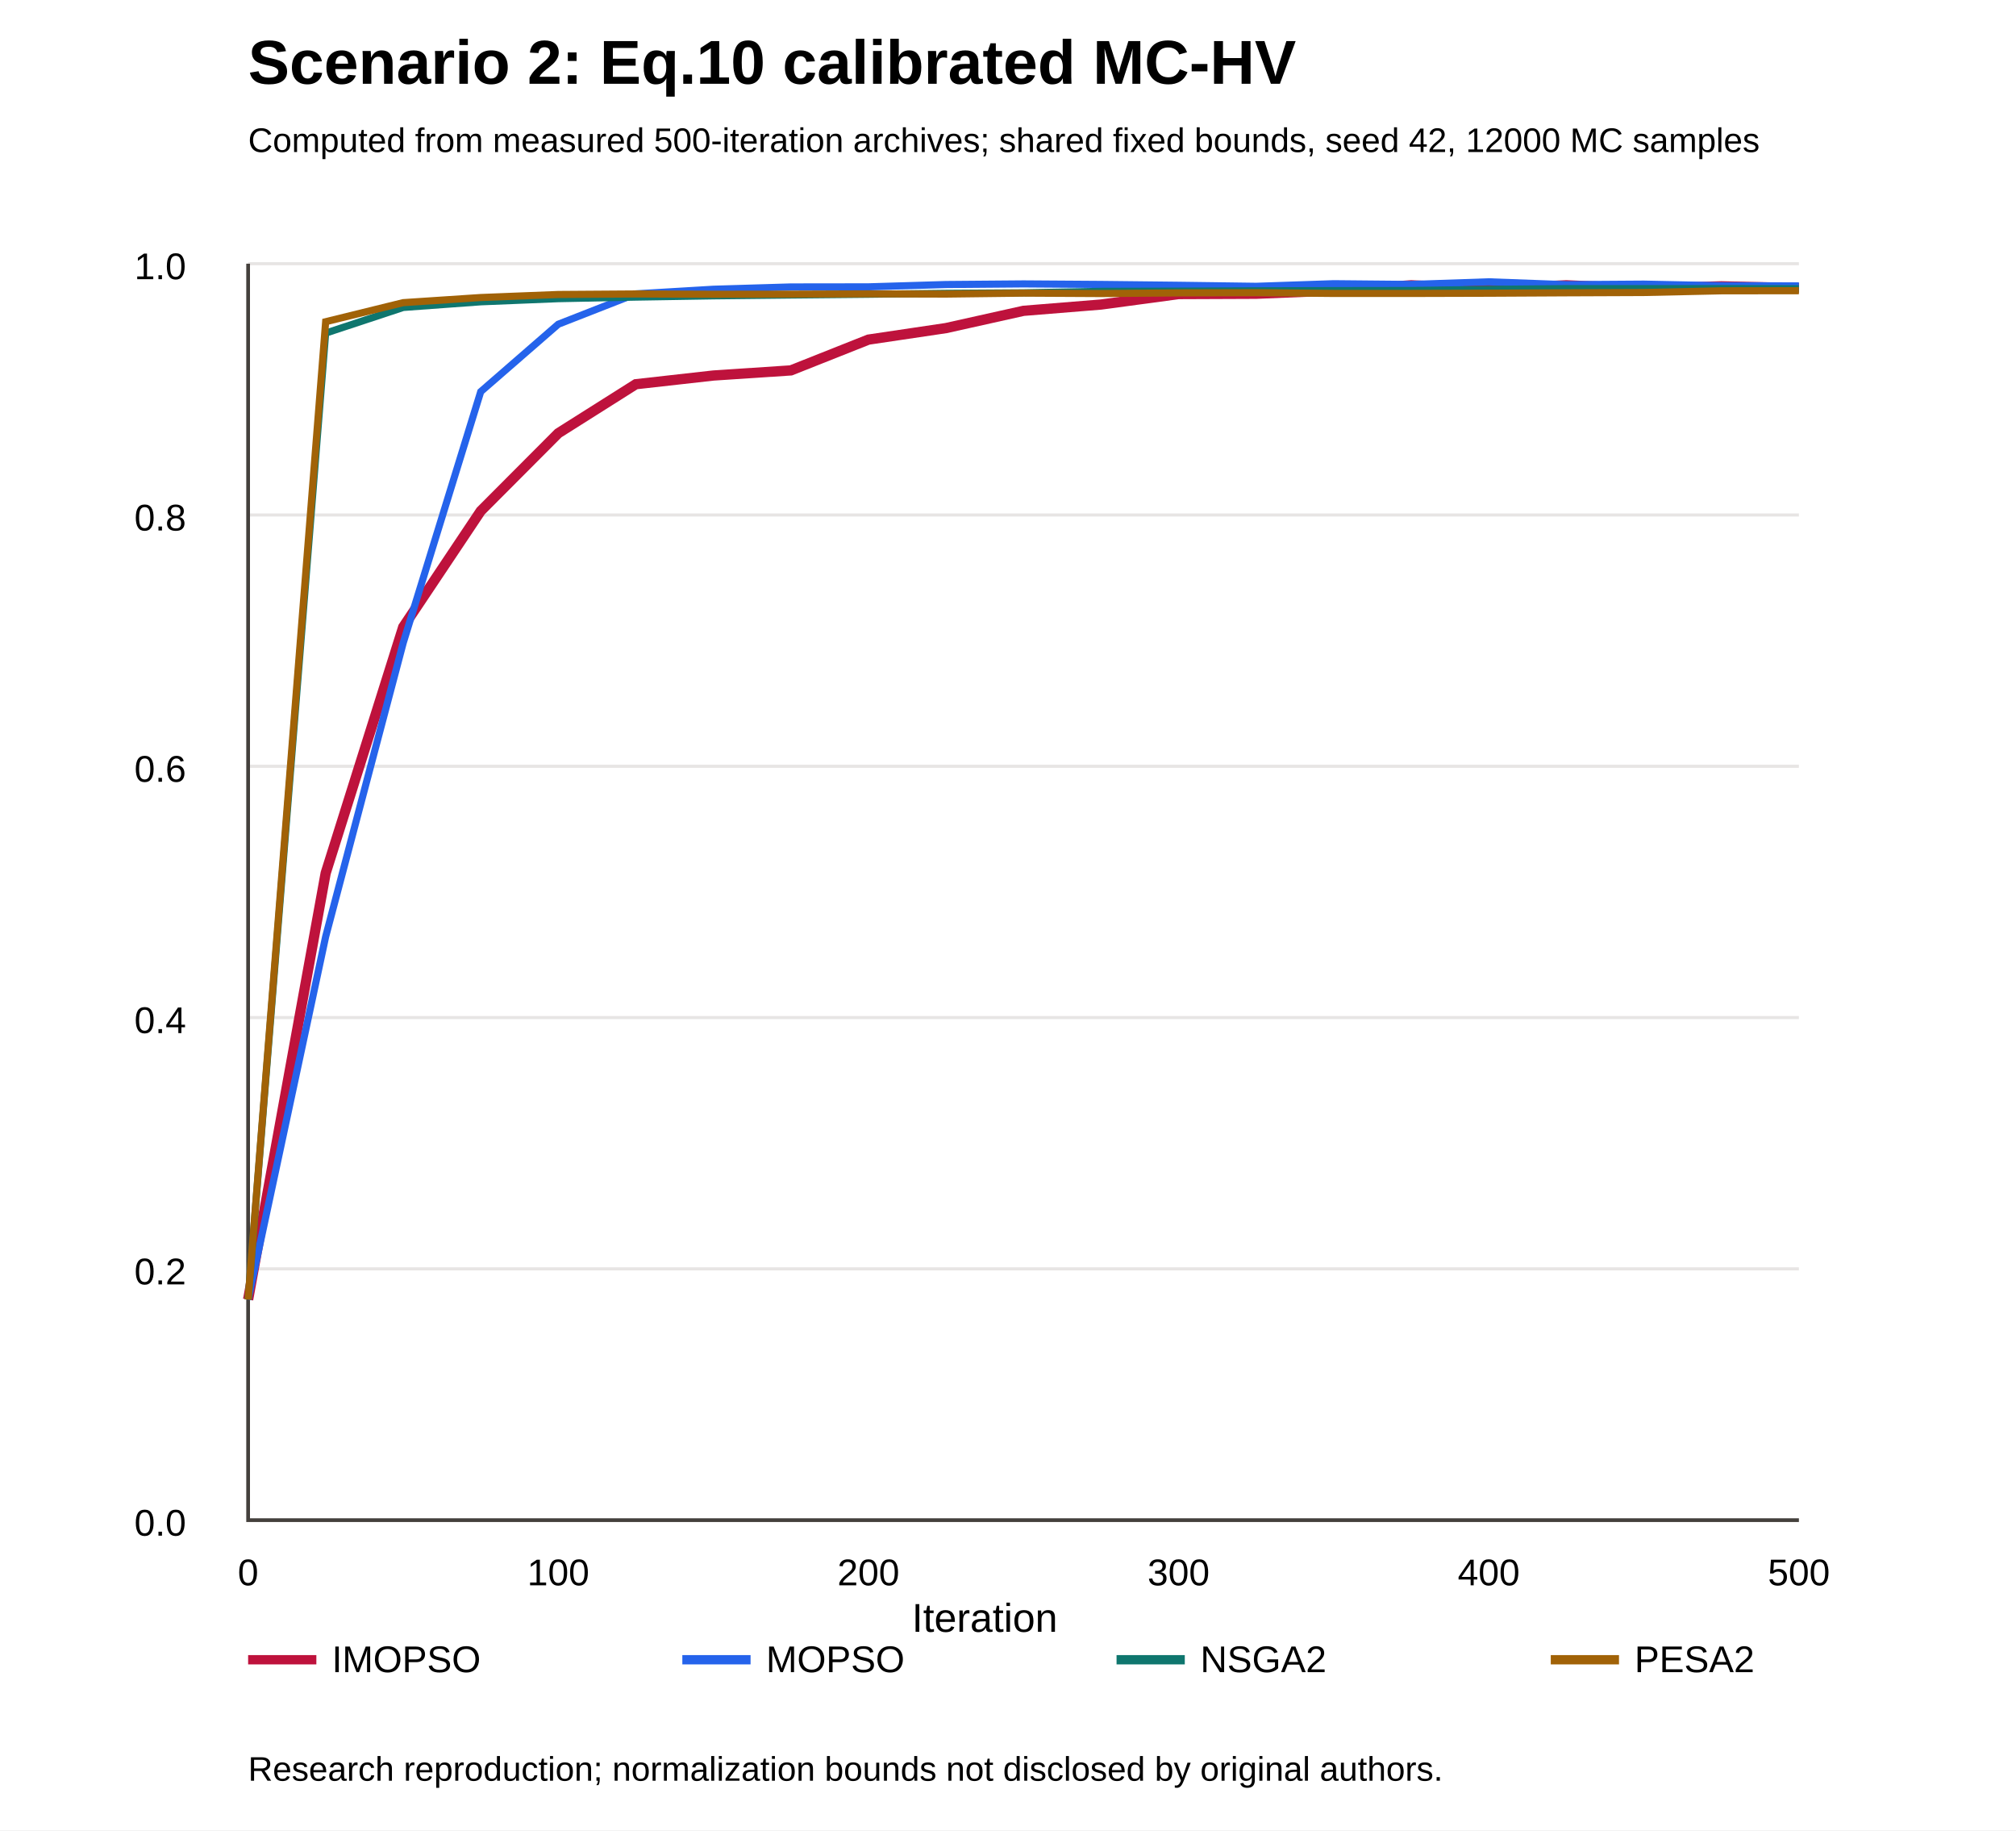
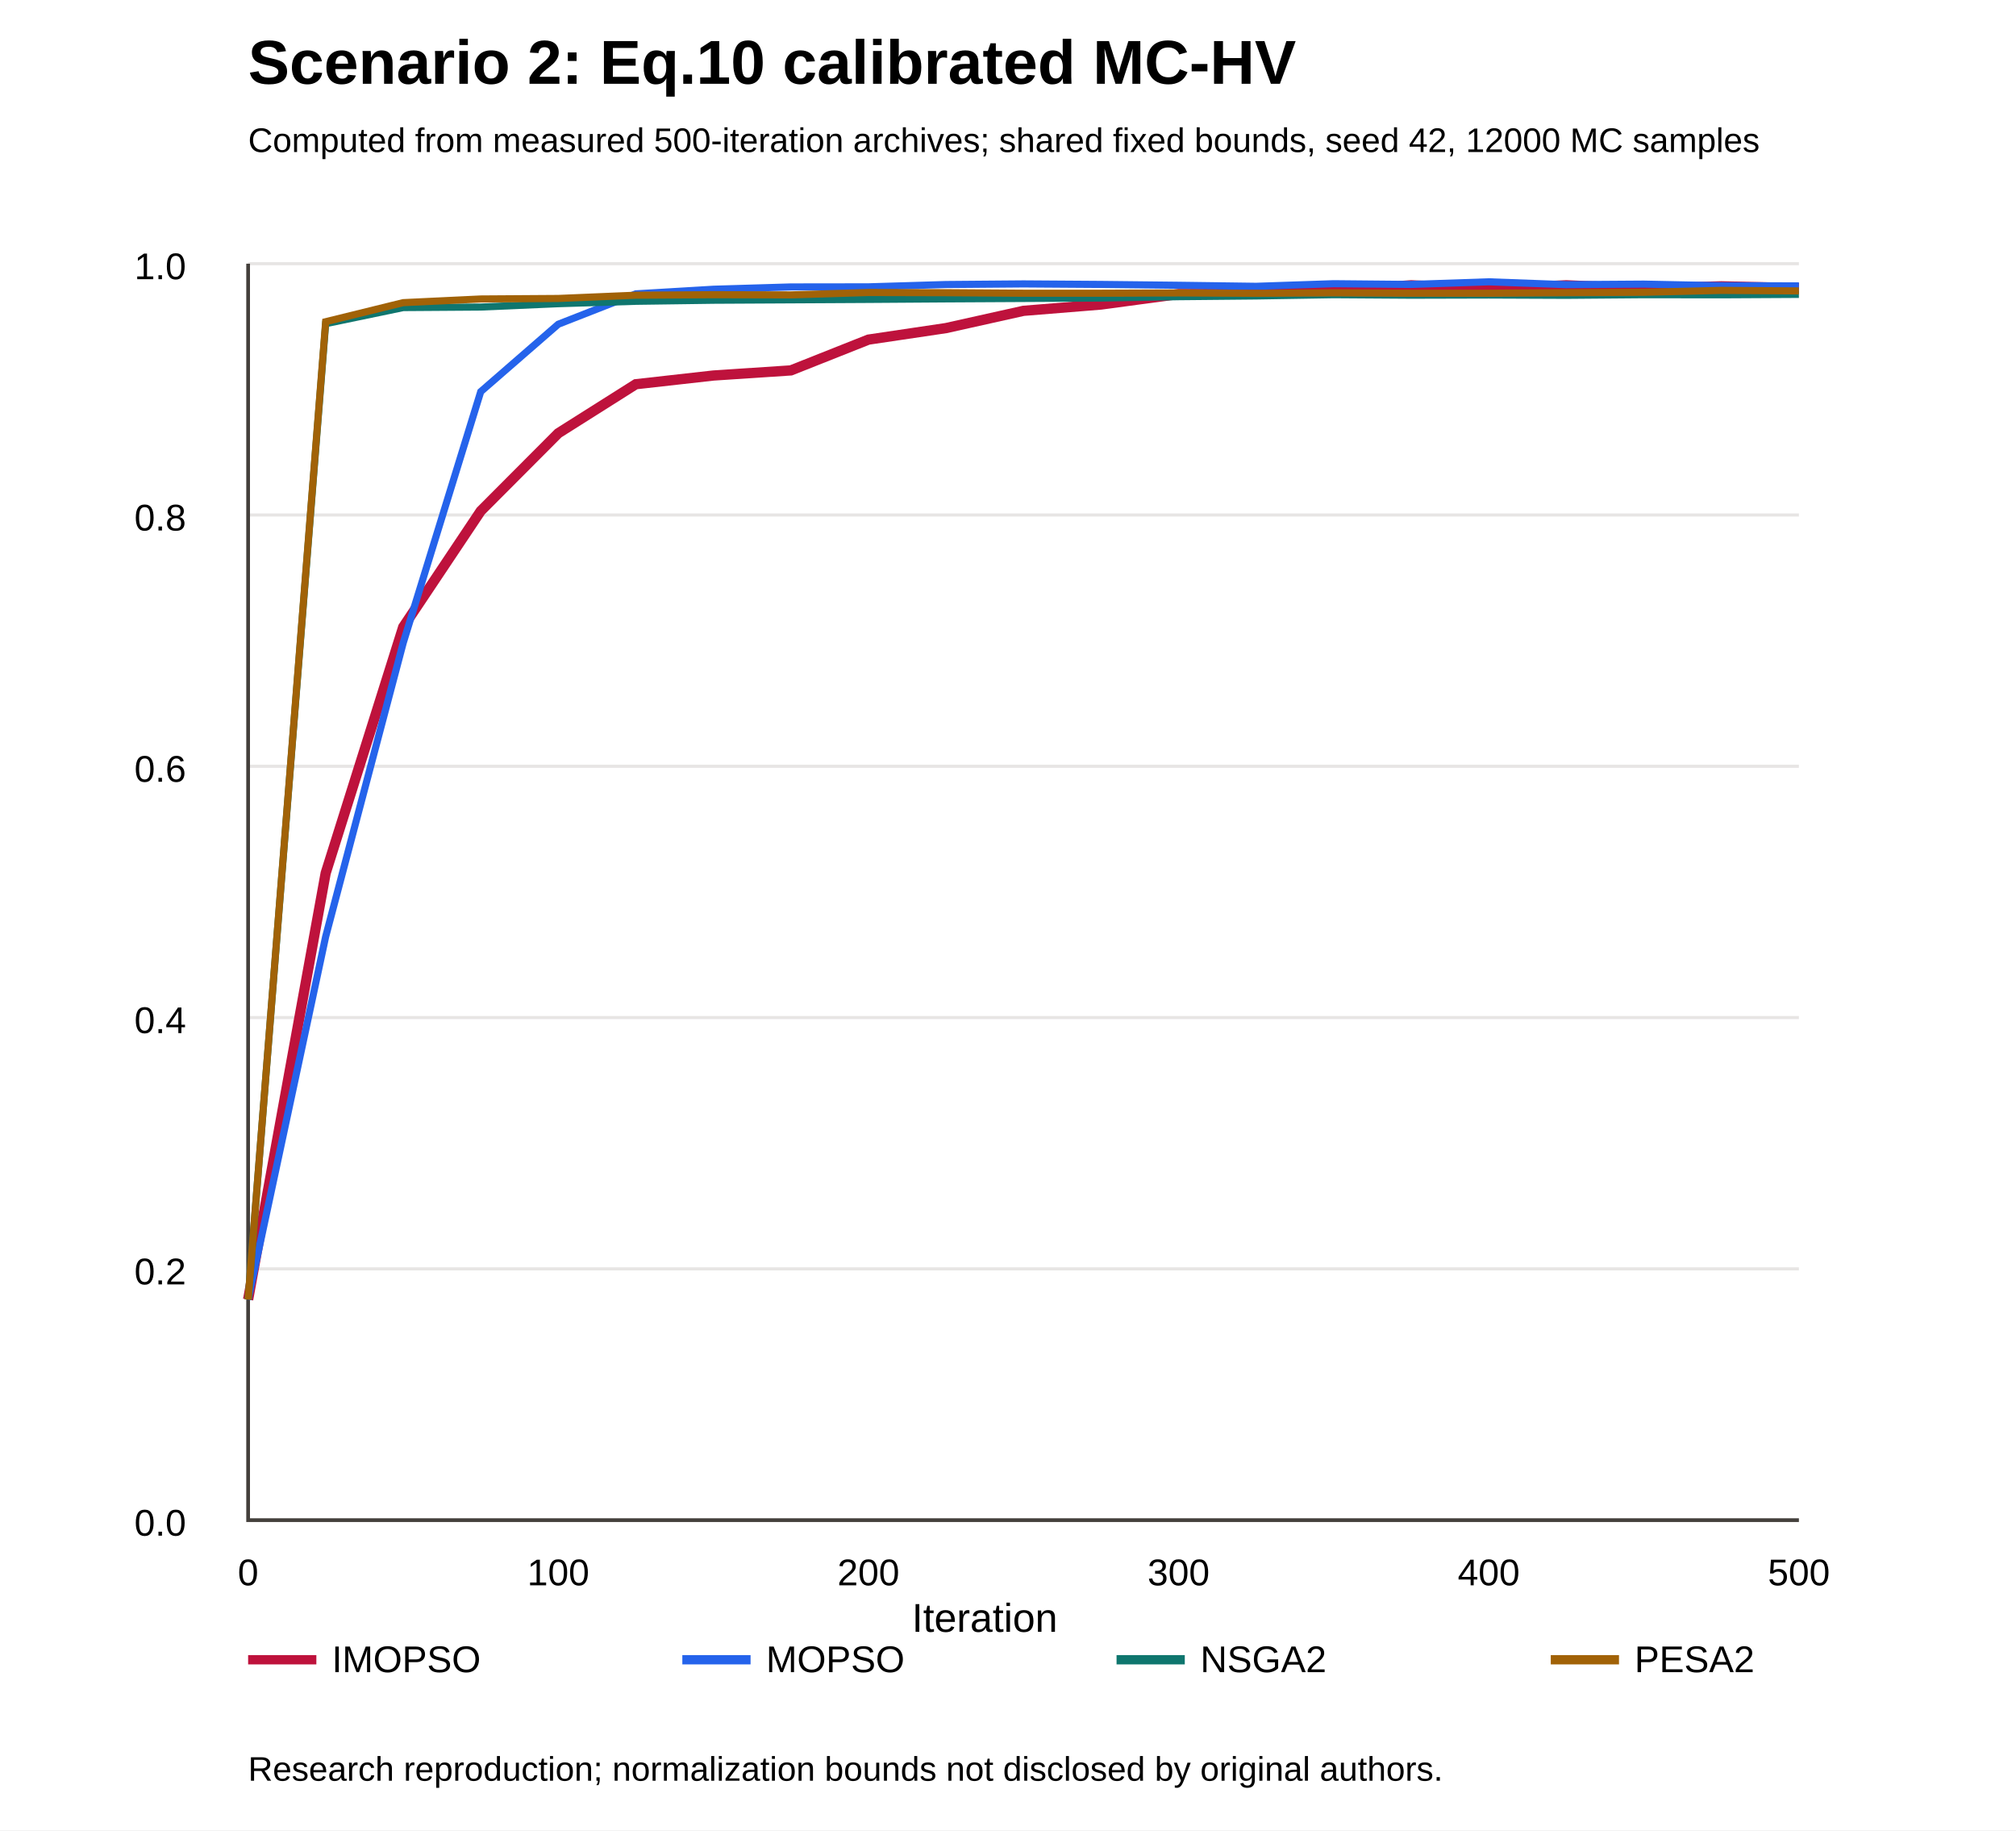
<svg xmlns="http://www.w3.org/2000/svg" viewBox="0 0 650 590">
  <rect width="650" height="590" fill="white" />
  <text x="80" y="27" font-family="Arial" font-size="20" font-weight="bold">Scenario 2: Eq.10 calibrated MC-HV</text>
  <text x="80" y="49" font-family="Arial" font-size="11">Computed from measured 500-iteration archives; shared fixed bounds, seed 42, 12000 MC samples</text>
  <line x1="80" y1="490" x2="580" y2="490" stroke="#e7e5e4" />
  <text x="60" y="495" font-family="Arial" font-size="12" text-anchor="end">0.0</text>
  <line x1="80" y1="409" x2="580" y2="409" stroke="#e7e5e4" />
  <text x="60" y="414" font-family="Arial" font-size="12" text-anchor="end">0.2</text>
  <line x1="80" y1="328" x2="580" y2="328" stroke="#e7e5e4" />
  <text x="60" y="333" font-family="Arial" font-size="12" text-anchor="end">0.4</text>
  <line x1="80" y1="247" x2="580" y2="247" stroke="#e7e5e4" />
  <text x="60" y="252" font-family="Arial" font-size="12" text-anchor="end">0.6</text>
  <line x1="80" y1="166" x2="580" y2="166" stroke="#e7e5e4" />
  <text x="60" y="171" font-family="Arial" font-size="12" text-anchor="end">0.8</text>
  <line x1="80" y1="85" x2="580" y2="85" stroke="#e7e5e4" />
  <text x="60" y="90" font-family="Arial" font-size="12" text-anchor="end">1.0</text>
  <path d="M80 85 V490 H580" fill="none" stroke="#44403c" stroke-width="1.2" />
  <polyline fill="none" stroke="#be123c" stroke-width="3.3" points="80,418.890 105,281.457 130,202.114 155,164.716 180,139.643 205,123.848 230,121.045 255,119.393 280,109.470 305,105.756 330,100.188 355,98.162 380,94.789 405,94.688 430,93.675 455,91.954 480,93.031 505,91.954 530,92.999 555,92.290 580,92.865" />
  <polyline fill="none" stroke="#2563eb" stroke-width="2.3" points="80,418.890 105,301.910 130,207.241 155,126.241 180,104.509 205,94.720 230,93.234 255,92.493 280,92.460 305,91.715 330,91.512 355,91.683 380,91.954 405,92.290 430,91.448 455,91.683 480,90.840 505,91.751 530,91.581 555,92.087 580,92.156" />
-   <polyline fill="none" stroke="#0f766e" stroke-width="2.3" points="80,418.890 105,107.376 130,99.106 155,97.284 180,96.271 205,95.765 230,95.360 255,95.093 280,94.854 305,94.550 330,94.384 355,93.910 380,93.841 405,93.740 430,93.675 455,93.639 480,93.270 505,93.031 530,93.031 555,93.031 580,93.068" />
-   <polyline fill="none" stroke="#a16207" stroke-width="2.3" points="80,418.890 105,103.699 130,97.555 155,95.903 180,94.923 205,94.752 230,94.854 255,94.821 280,94.720 305,94.789 330,94.485 355,94.619 380,94.416 405,94.347 430,94.586 455,94.586 480,94.517 505,94.384 530,94.283 555,93.740 580,93.707" />
+   <polyline fill="none" stroke="#0f766e" stroke-width="2.3" points="80,418.890 105,104.339 130,99.143 155,98.972 180,97.891 205,97.118 230,96.777 255,96.644 280,96.510 305,96.340 330,96.206 355,96.069 380,95.631 405,95.396 430,94.991 455,95.157 480,95.093 505,95.194 530,94.991 555,95.024 580,94.890" />
+   <polyline fill="none" stroke="#a16207" stroke-width="2.3" points="80,418.890 105,103.699 130,97.555 155,96.372 180,96.206 205,95.157 230,94.991 255,95.056 280,94.283 305,94.347 330,94.517 355,94.517 380,94.416 405,94.550 430,94.384 455,94.517 480,94.517 505,94.347 530,94.214 555,93.606 580,93.776" />
  <text x="80" y="511" font-family="Arial" font-size="12" text-anchor="middle">0</text>
  <text x="180" y="511" font-family="Arial" font-size="12" text-anchor="middle">100</text>
  <text x="280" y="511" font-family="Arial" font-size="12" text-anchor="middle">200</text>
  <text x="380" y="511" font-family="Arial" font-size="12" text-anchor="middle">300</text>
  <text x="480" y="511" font-family="Arial" font-size="12" text-anchor="middle">400</text>
  <text x="580" y="511" font-family="Arial" font-size="12" text-anchor="middle">500</text>
  <text x="294" y="526" font-family="Arial" font-size="13">Iteration</text>
  <line x1="80" y1="535" x2="102" y2="535" stroke="#be123c" stroke-width="3" />
  <text x="107" y="539" font-size="12" font-family="Arial">IMOPSO</text>
  <line x1="220" y1="535" x2="242" y2="535" stroke="#2563eb" stroke-width="3" />
  <text x="247" y="539" font-size="12" font-family="Arial">MOPSO</text>
  <line x1="360" y1="535" x2="382" y2="535" stroke="#0f766e" stroke-width="3" />
  <text x="387" y="539" font-size="12" font-family="Arial">NSGA2</text>
  <line x1="500" y1="535" x2="522" y2="535" stroke="#a16207" stroke-width="3" />
  <text x="527" y="539" font-size="12" font-family="Arial">PESA2</text>
  <text x="80" y="574" font-family="Arial" font-size="11">Research reproduction; normalization bounds not disclosed by original authors.</text>
</svg>
